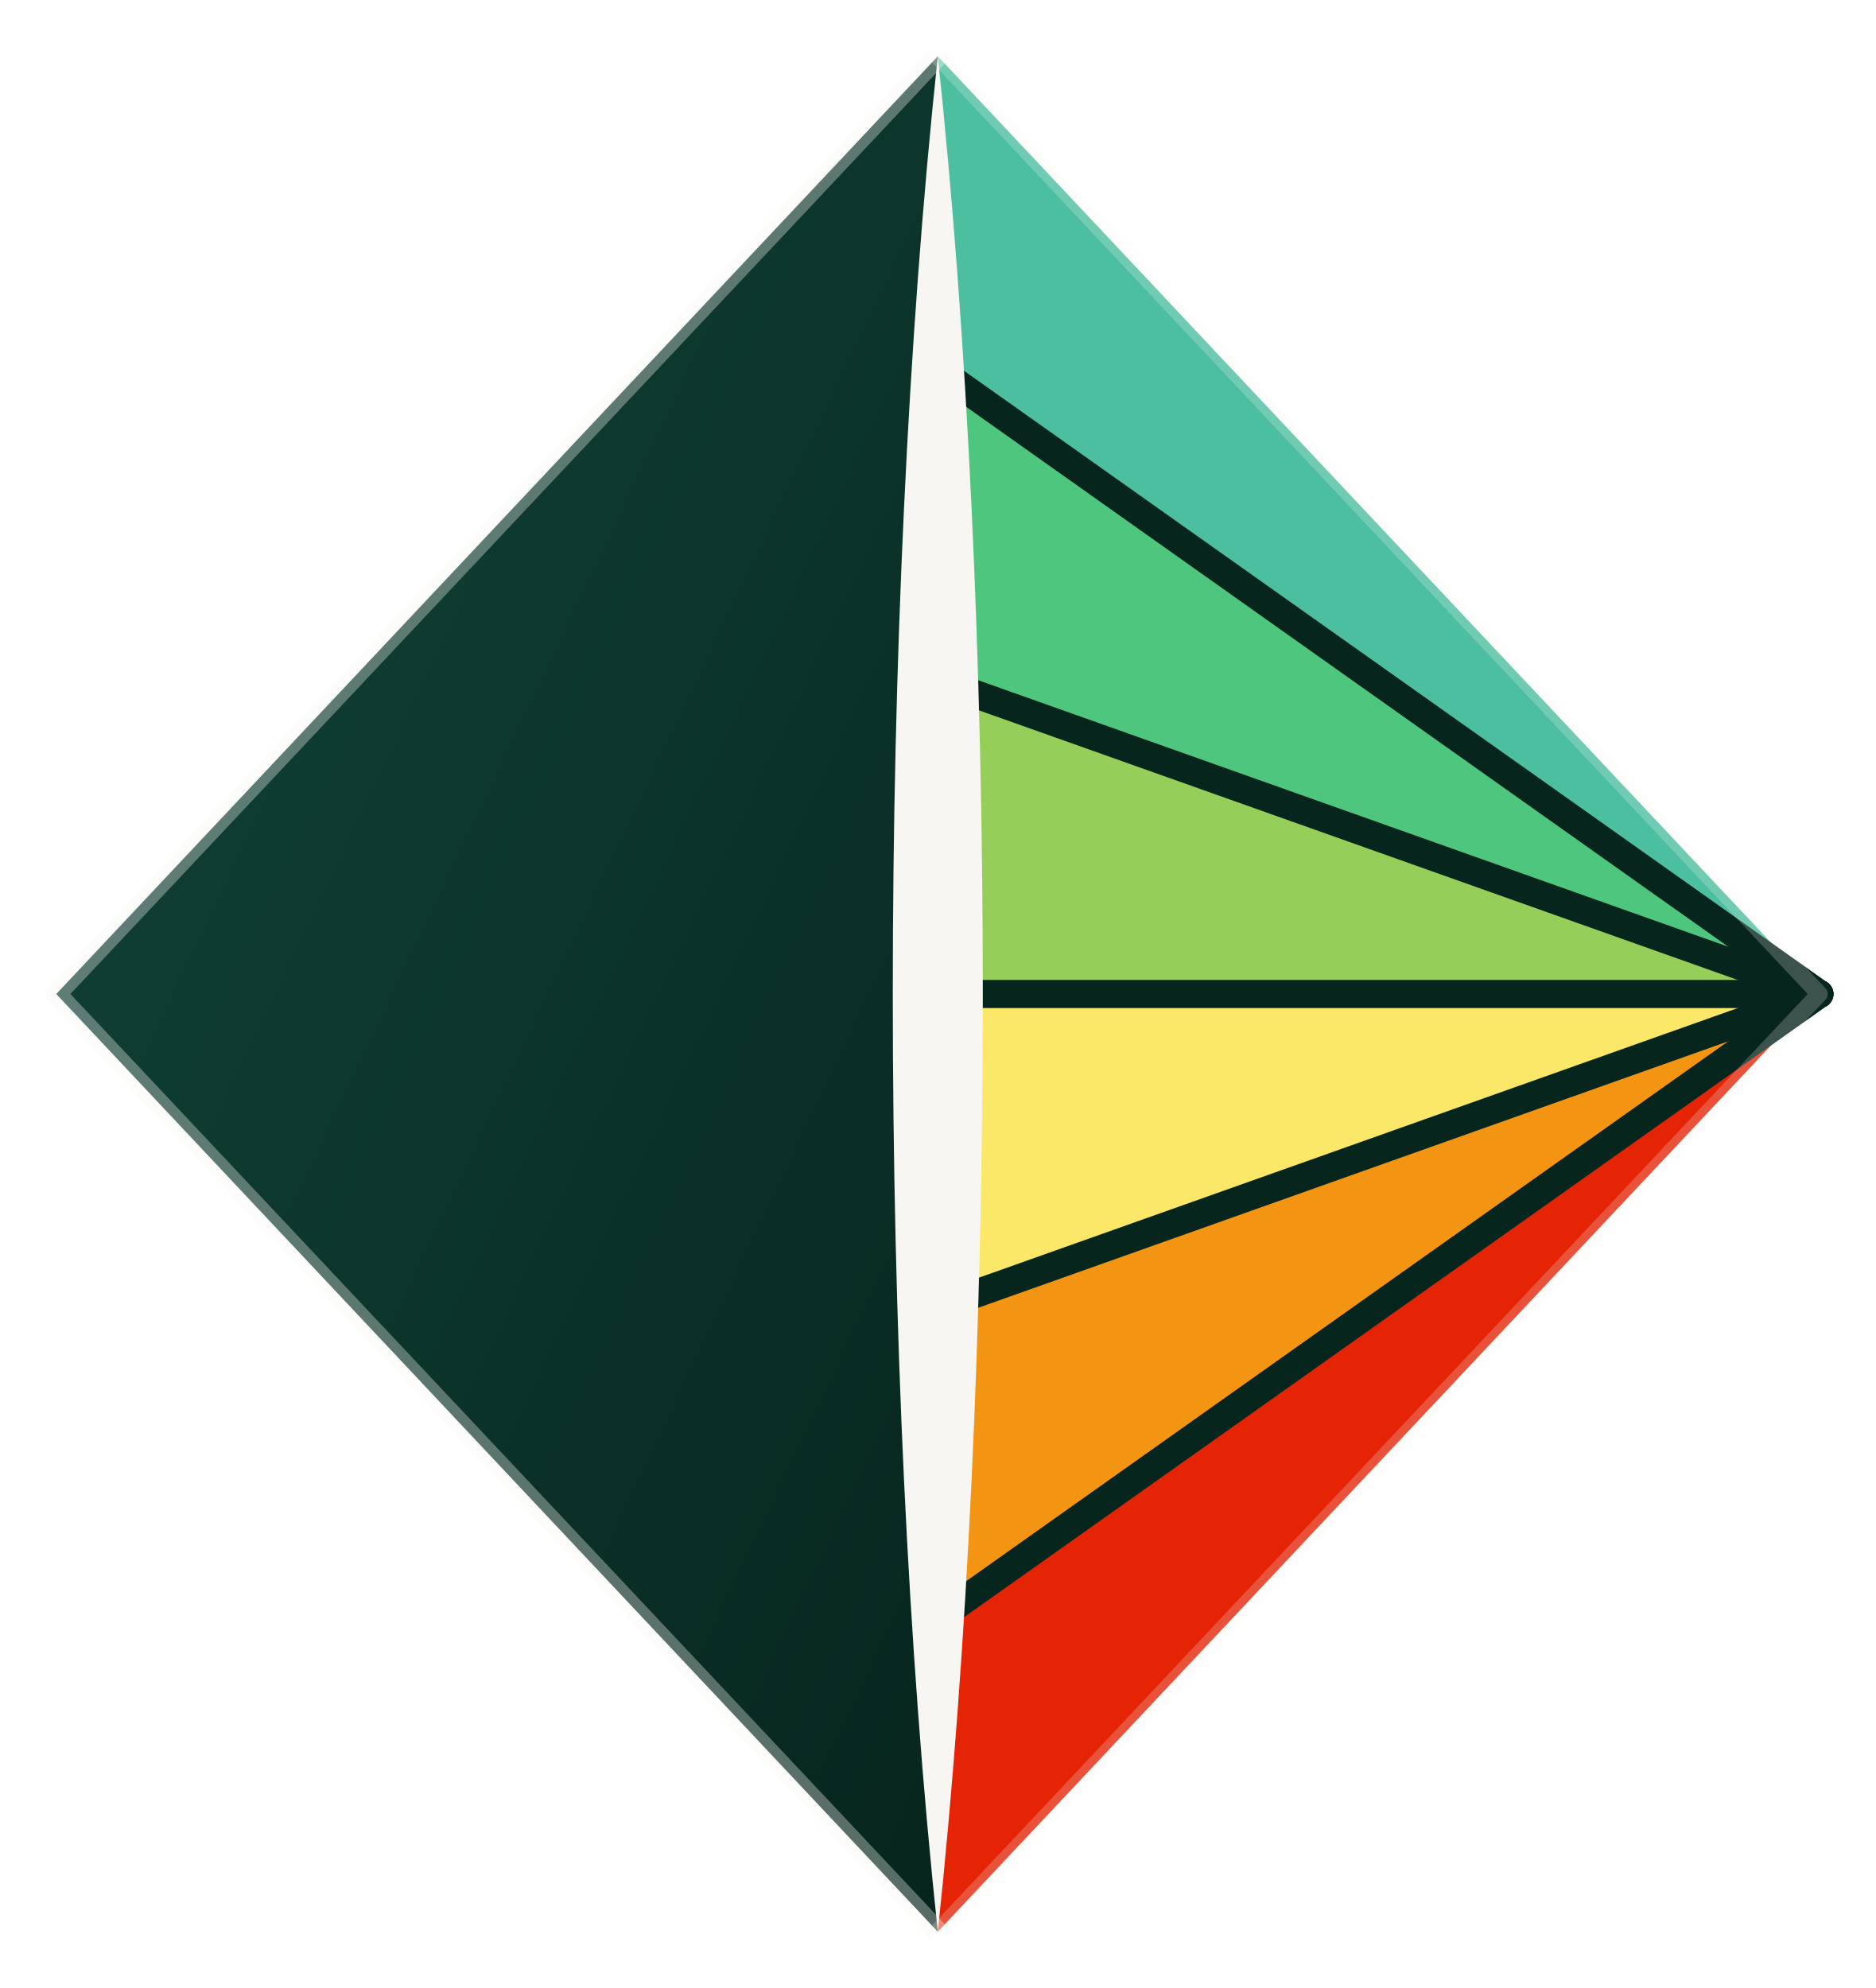
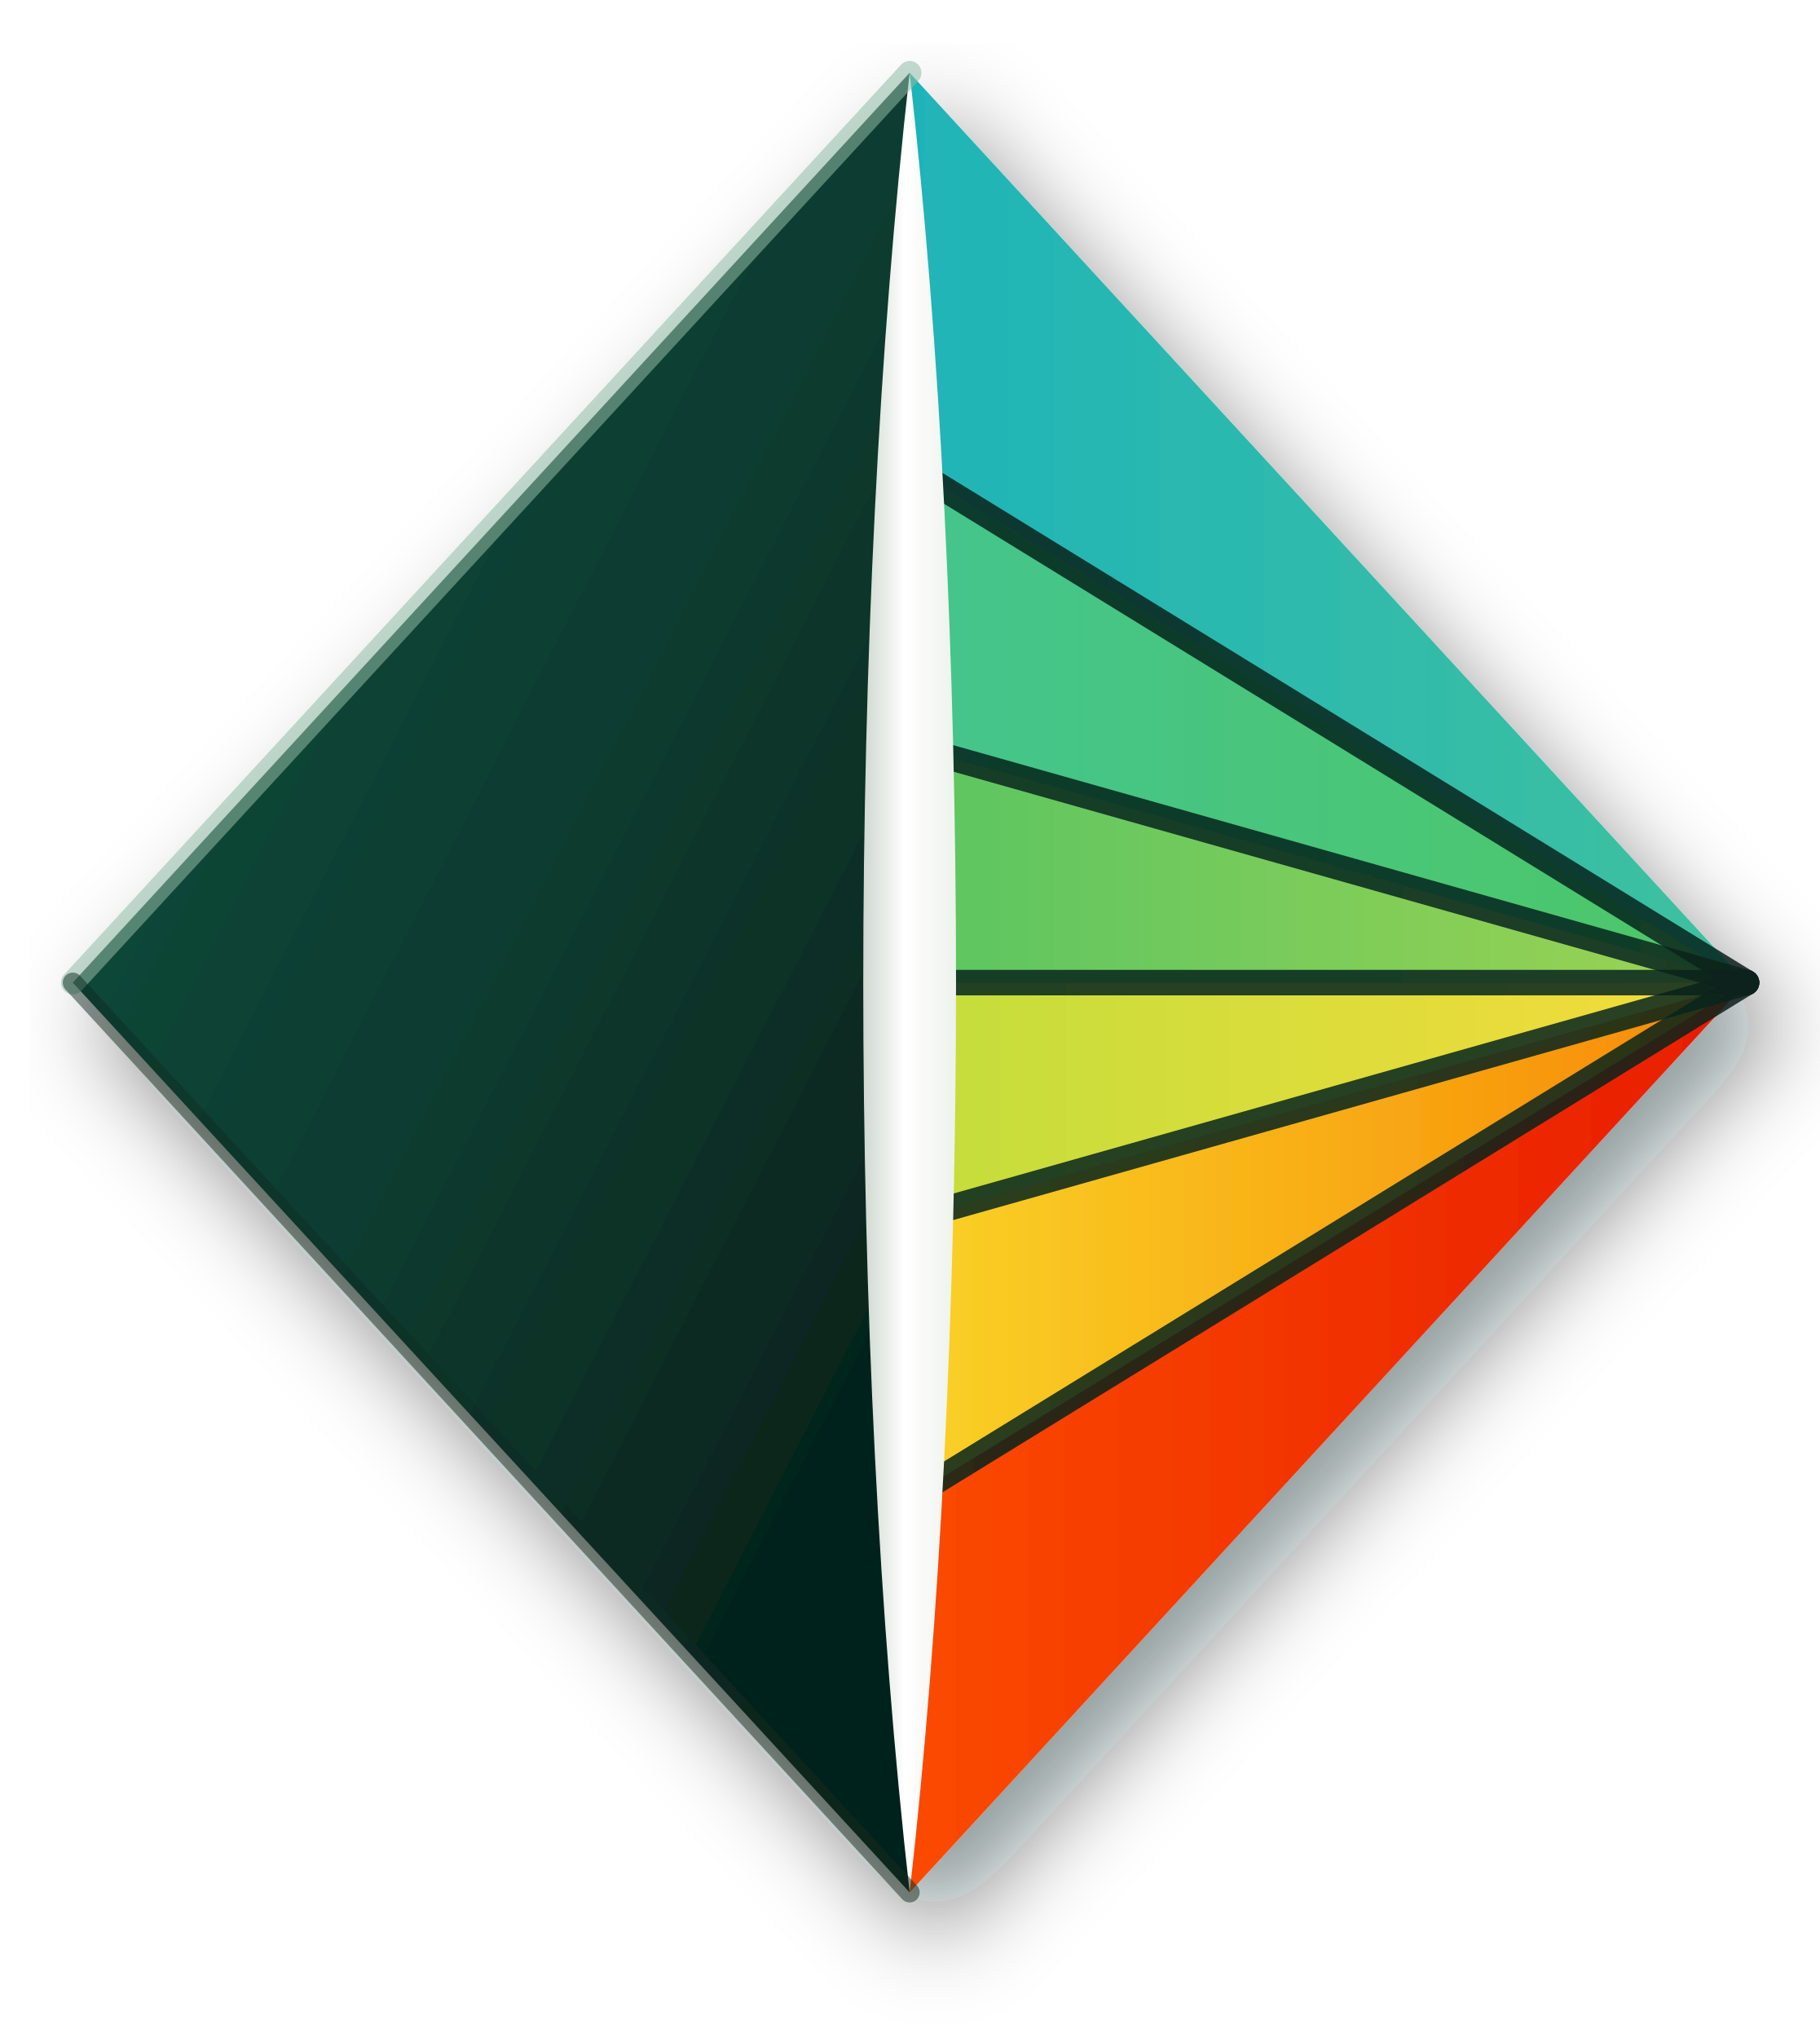
- <svg xmlns="http://www.w3.org/2000/svg" viewBox="0 0 100 106" role="img" aria-label="Verrière">
+ <svg xmlns="http://www.w3.org/2000/svg" viewBox="0 0 100 112" role="img" aria-label="Verrière">
  <defs>
-     <linearGradient id="vp" x1="0" y1="0" x2="1" y2="1">
-       <stop offset="0" stop-color="#12463b" />
-       <stop offset="1" stop-color="#06251d" />
+     <linearGradient id="l0" x1="0" y1="0" x2="1" y2="0" gradientUnits="objectBoundingBox">
+       <stop offset="0" stop-color="#1fb4b8" />
+       <stop offset="1" stop-color="#3fc19f" />
    </linearGradient>
+     <linearGradient id="l1" x1="0" y1="0" x2="1" y2="0" gradientUnits="objectBoundingBox">
+       <stop offset="0" stop-color="#43c58d" />
+       <stop offset="1" stop-color="#4fc667" />
+     </linearGradient>
+     <linearGradient id="l2" x1="0" y1="0" x2="1" y2="0" gradientUnits="objectBoundingBox">
+       <stop offset="0" stop-color="#5bc562" />
+       <stop offset="1" stop-color="#9ed352" />
+     </linearGradient>
+     <linearGradient id="l3" x1="0" y1="0" x2="1" y2="0" gradientUnits="objectBoundingBox">
+       <stop offset="0" stop-color="#c3dd3a" />
+       <stop offset="1" stop-color="#f6dc3b" />
+     </linearGradient>
+     <linearGradient id="l4" x1="0" y1="0" x2="1" y2="0" gradientUnits="objectBoundingBox">
+       <stop offset="0" stop-color="#f9d227" />
+       <stop offset="1" stop-color="#f88704" />
+     </linearGradient>
+     <linearGradient id="l5" x1="0" y1="0" x2="1" y2="0" gradientUnits="objectBoundingBox">
+       <stop offset="0" stop-color="#fb4a02" />
+       <stop offset="1" stop-color="#e81c03" />
+     </linearGradient>
+     <linearGradient id="plein" x1="0.15" y1="0" x2="0.9" y2="0.85">
+       <stop offset="0" stop-color="#15503f" />
+       <stop offset="0.55" stop-color="#0d3b2f" />
+       <stop offset="1" stop-color="#05201a" />
+     </linearGradient>
+     <linearGradient id="tranche" x1="0" y1="0" x2="1" y2="0">
+       <stop offset="0" stop-color="#cfd8d0" />
+       <stop offset="0.45" stop-color="#ffffff" />
+       <stop offset="1" stop-color="#eef2ec" />
+     </linearGradient>
+     <filter id="ombre" x="-30%" y="-20%" width="170%" height="150%">
+       <feDropShadow dx="1.6" dy="2.4" stdDeviation="2.6" flood-color="#041914" flood-opacity=".45" />
+     </filter>
  </defs>
-   <path d="M50.0 3.0L3.0 53.0L50.0 103.0Z" fill="url(#vp)" />
-   <path d="M50.0 3.0L97.0 53.0L50.0 19.7Z" fill="#4bbfa0" />
-   <path d="M50.0 19.7L97.0 53.0L50.0 36.3Z" fill="#4ec67e" />
-   <path d="M50.0 36.3L97.0 53.0L50.0 53.0Z" fill="#95cf59" />
-   <path d="M50.0 53.0L97.0 53.0L50.0 69.7Z" fill="#fbe768" />
-   <path d="M50.0 69.7L97.0 53.0L50.0 86.3Z" fill="#f39513" />
-   <path d="M50.0 86.3L97.0 53.0L50.0 103.0Z" fill="#e52406" />
-   <path d="M50.0 19.7L97.0 53.0" stroke="#06251d" stroke-width="1.5" fill="none" stroke-linecap="round" />
-   <path d="M50.0 36.3L97.0 53.0" stroke="#06251d" stroke-width="1.5" fill="none" stroke-linecap="round" />
-   <path d="M50.0 53.0L97.0 53.0" stroke="#06251d" stroke-width="1.5" fill="none" stroke-linecap="round" />
-   <path d="M50.0 69.7L97.0 53.0" stroke="#06251d" stroke-width="1.5" fill="none" stroke-linecap="round" />
-   <path d="M50.0 86.3L97.0 53.0" stroke="#06251d" stroke-width="1.5" fill="none" stroke-linecap="round" />
-   <path d="M50.0 3.0C46.8 33.0 46.8 73.0 50.0 103.0C53.2 73.0 53.2 33.0 50.0 3.0Z" fill="#f7f6f2" />
-   <path d="M50.0 3.0L3.0 53.0L50.0 103.0" fill="none" stroke="#f7f6f2" stroke-width="1.1" stroke-linejoin="round" opacity=".34" />
-   <path d="M50.0 3.0L97.0 53.0L50.0 103.0" fill="none" stroke="#f7f6f2" stroke-width="0.9" stroke-linejoin="round" opacity=".22" />
+   <g filter="url(#ombre)">
+     <path d="M50.0 4.0L4.0 54.0L50.0 104.0Z" fill="url(#plein)" />
+     <path d="M50.0 4.0L96.0 54.0L50.0 25.7Z" fill="url(#l0)" />
+     <path d="M50.0 25.7L96.0 54.0L50.0 41.0Z" fill="url(#l1)" />
+     <path d="M50.0 41.0L96.0 54.0L50.0 54.0Z" fill="url(#l2)" />
+     <path d="M50.0 54.0L96.0 54.0L50.0 67.0Z" fill="url(#l3)" />
+     <path d="M50.0 67.0L96.0 54.0L50.0 82.3Z" fill="url(#l4)" />
+     <path d="M50.0 82.3L96.0 54.0L50.0 104.0Z" fill="url(#l5)" />
+     <path d="M50.0 25.7L96.0 54.0" stroke="#07231c" stroke-width="1.4" stroke-linecap="round" opacity=".85" />
+     <path d="M50.0 41.0L96.0 54.0" stroke="#07231c" stroke-width="1.4" stroke-linecap="round" opacity=".85" />
+     <path d="M50.0 54.0L96.0 54.0" stroke="#07231c" stroke-width="1.4" stroke-linecap="round" opacity=".85" />
+     <path d="M50.0 67.0L96.0 54.0" stroke="#07231c" stroke-width="1.4" stroke-linecap="round" opacity=".85" />
+     <path d="M50.0 82.3L96.0 54.0" stroke="#07231c" stroke-width="1.4" stroke-linecap="round" opacity=".85" />
+     <path d="M50.0 4.0C46.6 34.0 46.6 74.0 50.0 104.0C53.4 74.0 53.4 34.0 50.0 4.0Z" fill="url(#tranche)" />
+     <path d="M50.0 4.0L4.0 54.0" fill="none" stroke="#8fb9a4" stroke-width="1.3" stroke-linecap="round" opacity=".55" />
+     <path d="M4.0 54.0L50.0 104.0" fill="none" stroke="#0a2b23" stroke-width="1.1" stroke-linecap="round" opacity=".5" />
+   </g>
</svg>
